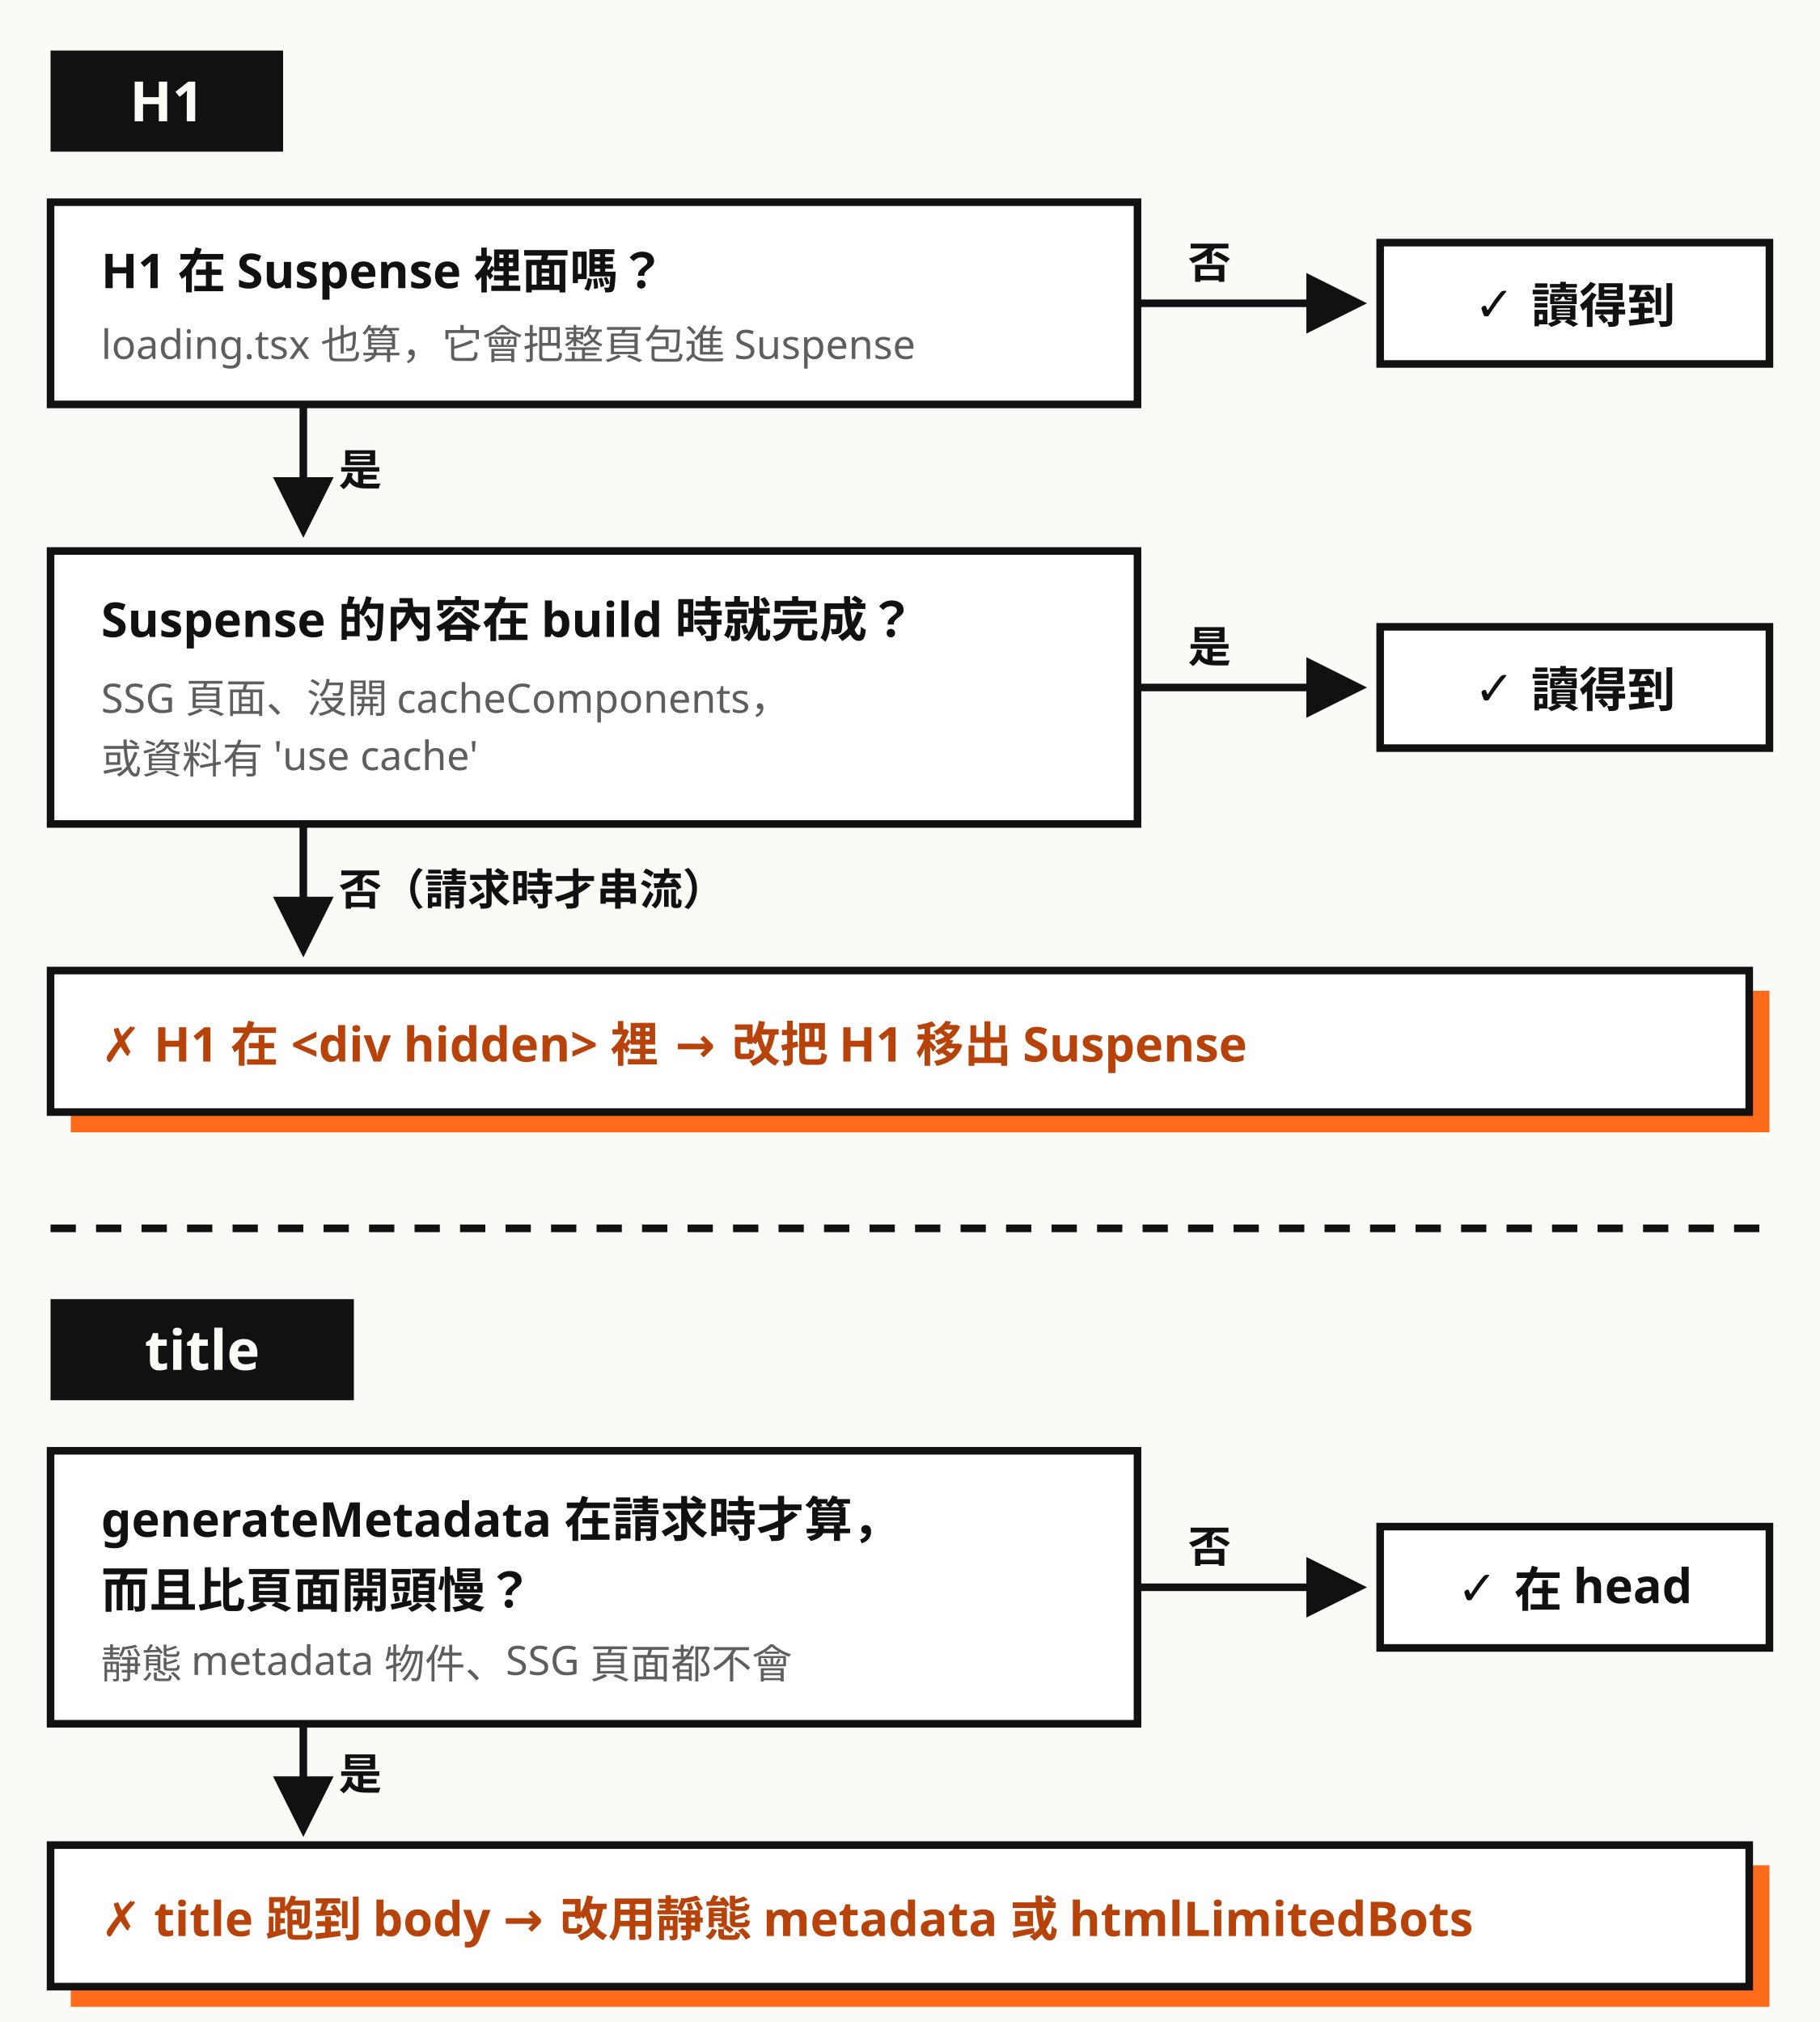
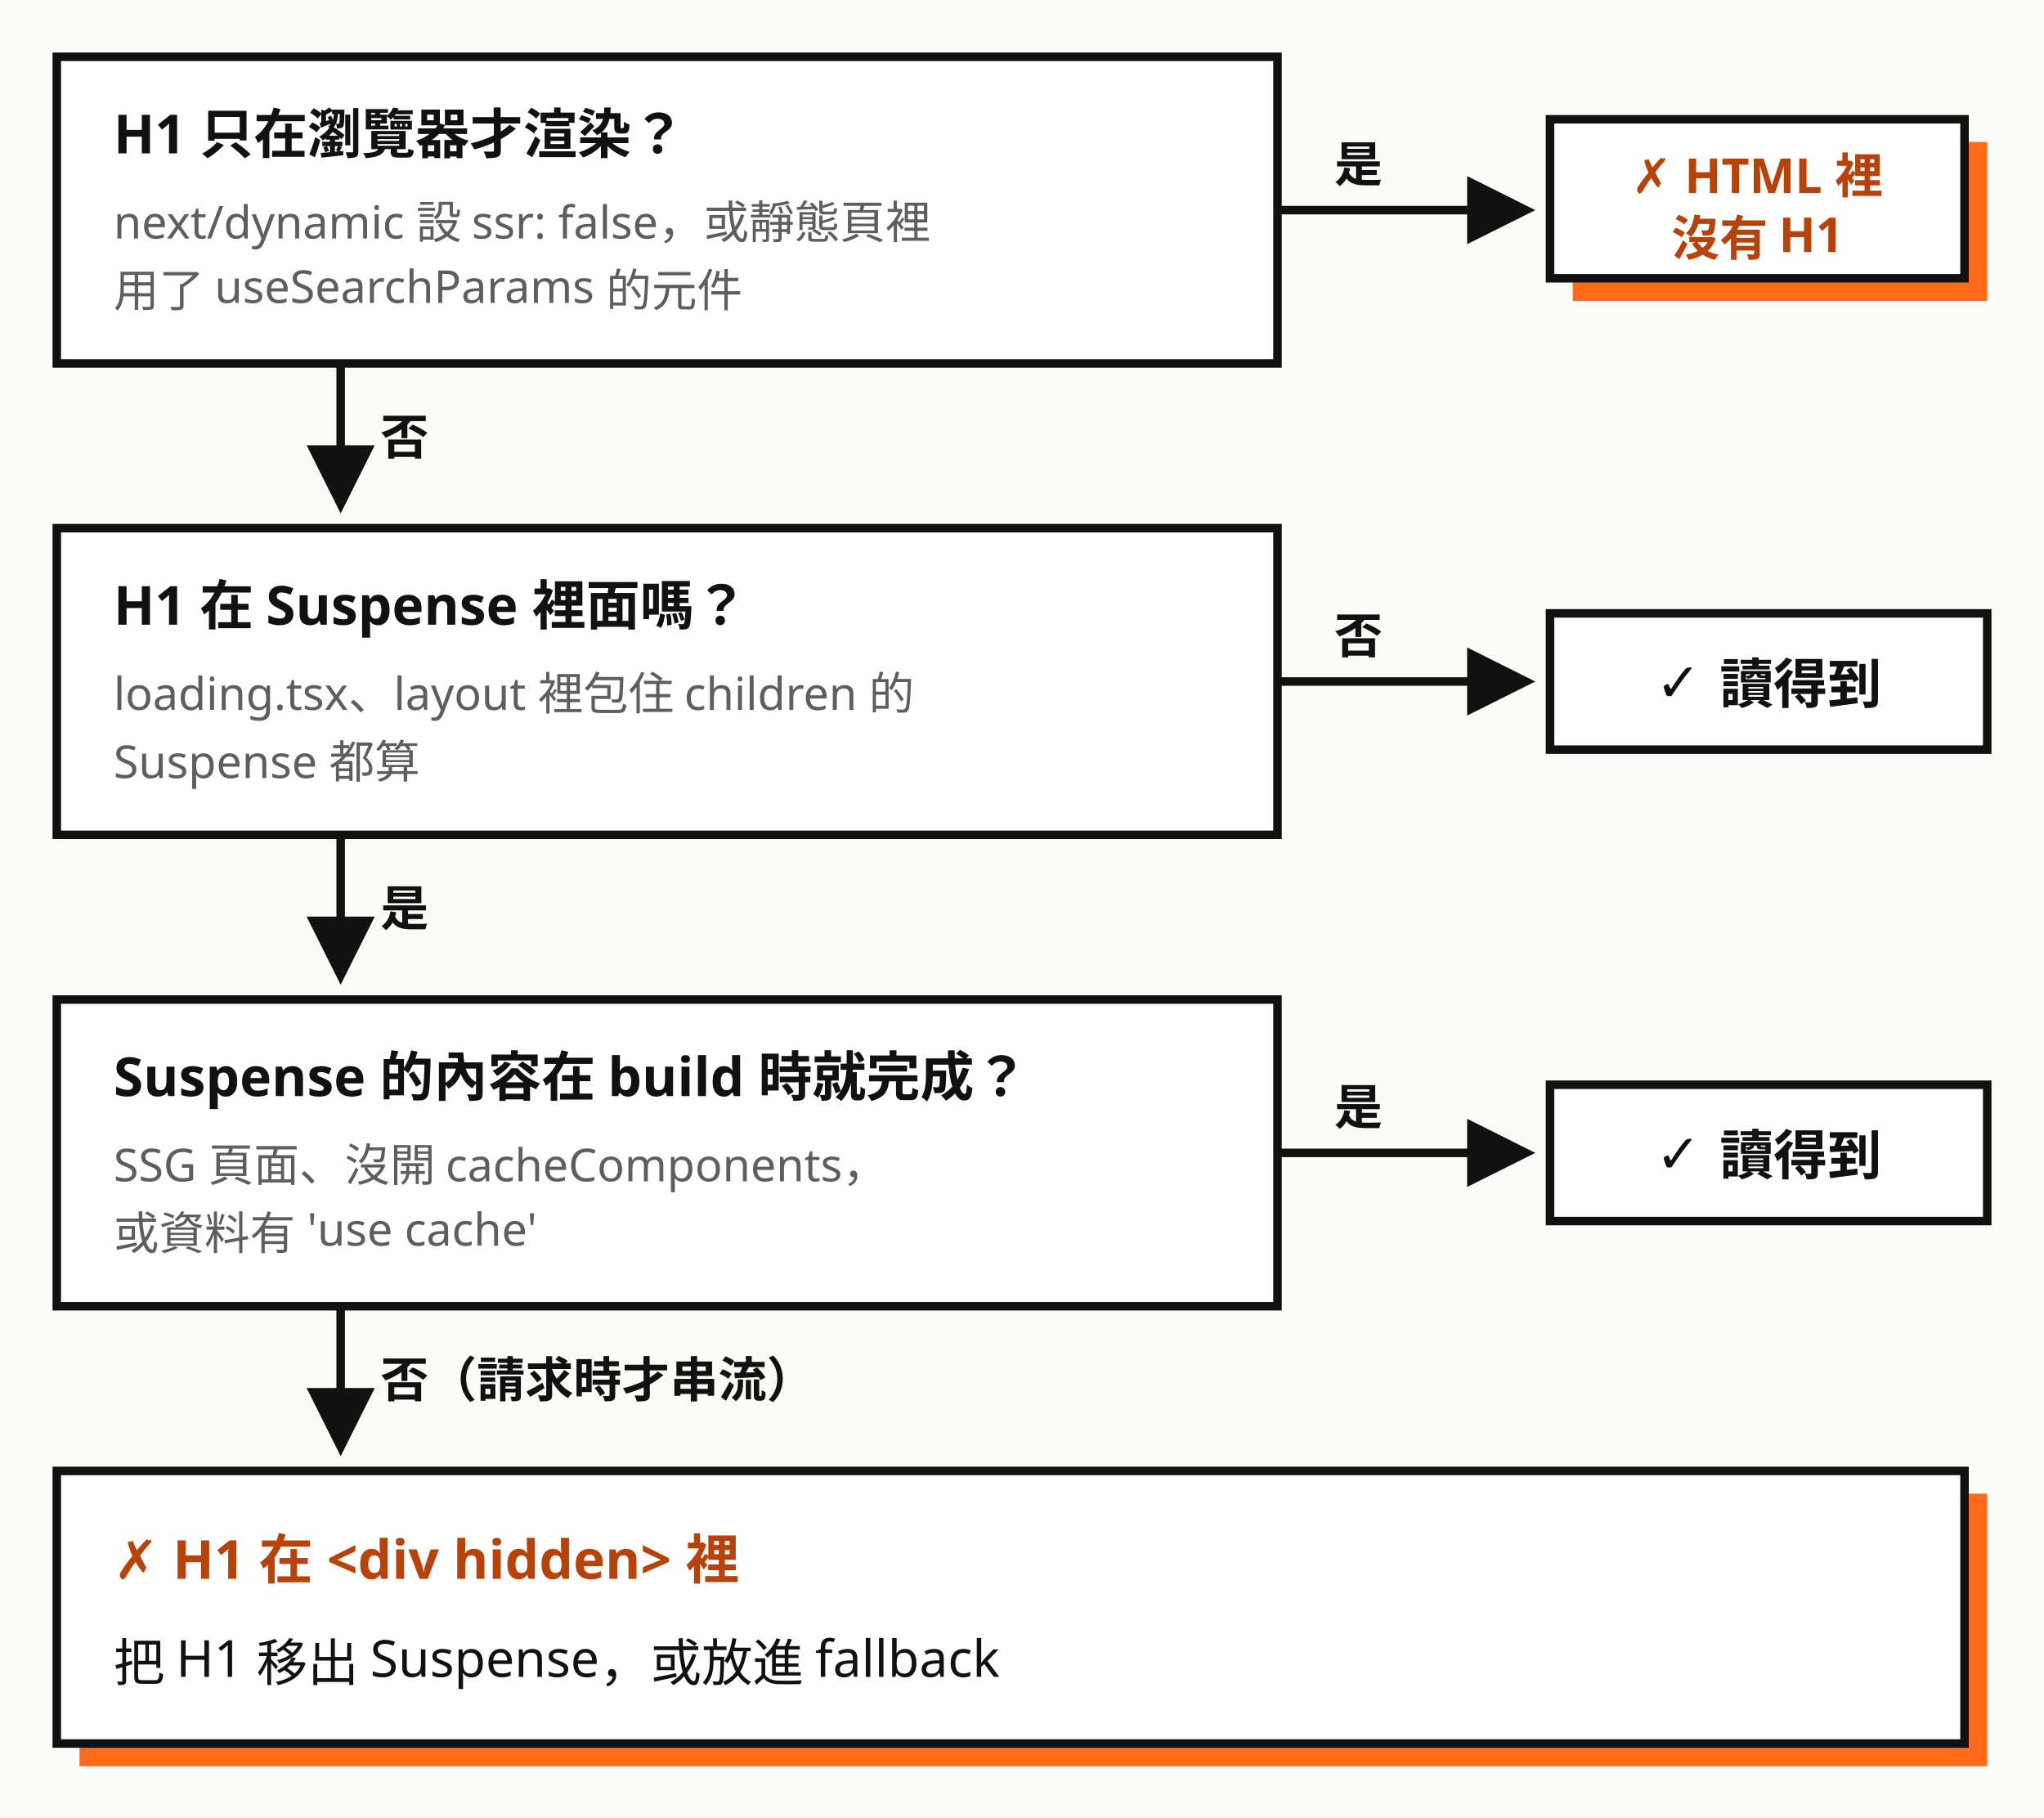
- <svg xmlns="http://www.w3.org/2000/svg" viewBox="0 0 720 800" width="720" height="800" role="img" aria-labelledby="t">
+ <svg xmlns="http://www.w3.org/2000/svg" viewBox="0 0 720 640" width="720" height="640" role="img" aria-labelledby="t">
  <defs>
    <marker id="arrow" viewBox="0 0 10 10" refX="8" refY="5" markerWidth="8" markerHeight="8" orient="auto-start-reverse">
      <path d="M0 0L10 5L0 10z" class="fg" />
    </marker>
  </defs>
  <style>
    .bg{fill:#fafaf7}.fg{fill:#111111}.stroke{stroke:#111111}.card{fill:#ffffff}
    .ink{fill:#b8430a}.mut{fill:#5e5e5e}
-     .o{fill:#ff6b1a}.tag{fill:#111111}.tagtext{fill:#fafaf7}.onO{fill:#111111}
+     .o{fill:#ff6b1a}.tag{fill:#111111}.tagtext{fill:#fafaf7}
    text{font-family:'Noto Sans TC','PingFang TC','Microsoft JhengHei',system-ui,sans-serif}
    @media (prefers-color-scheme: dark){
      .bg{fill:#111111}.fg{fill:#fafaf7}.stroke{stroke:#fafaf7}.card{fill:#1b1b1b}
      .ink{fill:#ff6b1a}.mut{fill:#a8a8a8}
      .tag{fill:#fafaf7}.tagtext{fill:#111111}
    }
  </style>
-   <rect width="720" height="800" class="bg" />
-   <rect x="20" y="20" width="92" height="40" class="tag" />
-   <text x="66" y="48" font-size="22" font-weight="900" text-anchor="middle" class="tagtext">H1</text>
-   <rect x="20" y="80" width="430" height="80" class="card stroke" stroke-width="3" />
-   <text x="40" y="114" font-size="19" font-weight="700" class="fg">H1 在 Suspense 裡面嗎？</text>
-   <text x="40" y="142" font-size="16" class="mut">loading.tsx 也算，它會把整頁包進 Suspense</text>
-   <path d="M450 120h86" class="stroke" stroke-width="3" fill="none" marker-end="url(#arrow)" />
-   <text x="470" y="110" font-size="17" font-weight="700" class="fg">否</text>
-   <rect x="546" y="96" width="154" height="48" class="card stroke" stroke-width="3" />
-   <text x="623" y="127" font-size="19" font-weight="900" text-anchor="middle" class="fg">✓ 讀得到</text>
-   <path d="M120 160v48" class="stroke" stroke-width="3" fill="none" marker-end="url(#arrow)" />
-   <text x="134" y="192" font-size="17" font-weight="700" class="fg">是</text>
-   <rect x="20" y="218" width="430" height="108" class="card stroke" stroke-width="3" />
-   <text x="40" y="252" font-size="19" font-weight="700" class="fg">Suspense 的內容在 build 時就完成？</text>
-   <text x="40" y="282" font-size="16" class="mut">SSG 頁面、沒開 cacheComponents，</text>
-   <text x="40" y="306" font-size="16" class="mut">或資料有 'use cache'</text>
-   <path d="M450 272h86" class="stroke" stroke-width="3" fill="none" marker-end="url(#arrow)" />
-   <text x="470" y="262" font-size="17" font-weight="700" class="fg">是</text>
-   <rect x="546" y="248" width="154" height="48" class="card stroke" stroke-width="3" />
-   <text x="623" y="279" font-size="19" font-weight="900" text-anchor="middle" class="fg">✓ 讀得到</text>
-   <path d="M120 326v48" class="stroke" stroke-width="3" fill="none" marker-end="url(#arrow)" />
-   <text x="134" y="358" font-size="17" font-weight="700" class="fg">否（請求時才串流）</text>
-   <rect x="28" y="392" width="672" height="56" class="o" />
-   <rect x="20" y="384" width="672" height="56" class="card stroke" stroke-width="3" />
-   <text x="40" y="420" font-size="19" font-weight="900" class="ink">✗ H1 在 &lt;div hidden&gt; 裡 → 改把 H1 移出 Suspense</text>
-   <path d="M20 486h680" class="stroke" stroke-width="3" stroke-dasharray="10 8" />
-   <rect x="20" y="514" width="120" height="40" class="tag" />
-   <text x="80" y="542" font-size="22" font-weight="900" text-anchor="middle" class="tagtext">title</text>
-   <rect x="20" y="574" width="430" height="108" class="card stroke" stroke-width="3" />
-   <text x="40" y="608" font-size="19" font-weight="700" class="fg">generateMetadata 在請求時才算，</text>
-   <text x="40" y="636" font-size="19" font-weight="700" class="fg">而且比頁面開頭慢？</text>
-   <text x="40" y="664" font-size="16" class="mut">靜態 metadata 物件、SSG 頁面都不會</text>
-   <path d="M450 628h86" class="stroke" stroke-width="3" fill="none" marker-end="url(#arrow)" />
-   <text x="470" y="618" font-size="17" font-weight="700" class="fg">否</text>
-   <rect x="546" y="604" width="154" height="48" class="card stroke" stroke-width="3" />
-   <text x="623" y="635" font-size="19" font-weight="900" text-anchor="middle" class="fg">✓ 在 head</text>
-   <path d="M120 682v40" class="stroke" stroke-width="3" fill="none" marker-end="url(#arrow)" />
-   <text x="134" y="708" font-size="17" font-weight="700" class="fg">是</text>
-   <rect x="28" y="738" width="672" height="56" class="o" />
-   <rect x="20" y="730" width="672" height="56" class="card stroke" stroke-width="3" />
-   <text x="40" y="766" font-size="19" font-weight="900" class="ink">✗ title 跑到 body → 改用靜態 metadata 或 htmlLimitedBots</text>
+   <rect width="720" height="640" class="bg" />
+   <rect x="20" y="20" width="430" height="108" class="card stroke" stroke-width="3" />
+   <text x="40" y="54" font-size="19" font-weight="700" class="fg">H1 只在瀏覽器才渲染？</text>
+   <text x="40" y="84" font-size="16" class="mut">next/dynamic 設 ssr: false，或靜態頁裡</text>
+   <text x="40" y="108" font-size="16" class="mut">用了 useSearchParams 的元件</text>
+   <path d="M450 74h86" class="stroke" stroke-width="3" fill="none" marker-end="url(#arrow)" />
+   <text x="470" y="64" font-size="17" font-weight="700" class="fg">是</text>
+   <rect x="554" y="50" width="146" height="56" class="o" />
+   <rect x="546" y="42" width="146" height="56" class="card stroke" stroke-width="3" />
+   <text x="619" y="68" font-size="17" font-weight="900" text-anchor="middle" class="ink">✗ HTML 裡</text>
+   <text x="619" y="90" font-size="17" font-weight="900" text-anchor="middle" class="ink">沒有 H1</text>
+   <path d="M120 128v48" class="stroke" stroke-width="3" fill="none" marker-end="url(#arrow)" />
+   <text x="134" y="160" font-size="17" font-weight="700" class="fg">否</text>
+   <rect x="20" y="186" width="430" height="108" class="card stroke" stroke-width="3" />
+   <text x="40" y="220" font-size="19" font-weight="700" class="fg">H1 在 Suspense 裡面嗎？</text>
+   <text x="40" y="250" font-size="16" class="mut">loading.tsx、layout 裡包住 children 的</text>
+   <text x="40" y="274" font-size="16" class="mut">Suspense 都算</text>
+   <path d="M450 240h86" class="stroke" stroke-width="3" fill="none" marker-end="url(#arrow)" />
+   <text x="470" y="230" font-size="17" font-weight="700" class="fg">否</text>
+   <rect x="546" y="216" width="154" height="48" class="card stroke" stroke-width="3" />
+   <text x="623" y="247" font-size="19" font-weight="900" text-anchor="middle" class="fg">✓ 讀得到</text>
+   <path d="M120 294v48" class="stroke" stroke-width="3" fill="none" marker-end="url(#arrow)" />
+   <text x="134" y="326" font-size="17" font-weight="700" class="fg">是</text>
+   <rect x="20" y="352" width="430" height="108" class="card stroke" stroke-width="3" />
+   <text x="40" y="386" font-size="19" font-weight="700" class="fg">Suspense 的內容在 build 時就完成？</text>
+   <text x="40" y="416" font-size="16" class="mut">SSG 頁面、沒開 cacheComponents，</text>
+   <text x="40" y="440" font-size="16" class="mut">或資料有 'use cache'</text>
+   <path d="M450 406h86" class="stroke" stroke-width="3" fill="none" marker-end="url(#arrow)" />
+   <text x="470" y="396" font-size="17" font-weight="700" class="fg">是</text>
+   <rect x="546" y="382" width="154" height="48" class="card stroke" stroke-width="3" />
+   <text x="623" y="413" font-size="19" font-weight="900" text-anchor="middle" class="fg">✓ 讀得到</text>
+   <path d="M120 460v48" class="stroke" stroke-width="3" fill="none" marker-end="url(#arrow)" />
+   <text x="134" y="492" font-size="17" font-weight="700" class="fg">否（請求時才串流）</text>
+   <rect x="28" y="526" width="672" height="96" class="o" />
+   <rect x="20" y="518" width="672" height="96" class="card stroke" stroke-width="3" />
+   <text x="40" y="556" font-size="19" font-weight="900" class="ink">✗ H1 在 &lt;div hidden&gt; 裡</text>
+   <text x="40" y="592" font-size="18" class="fg">把 H1 移出 Suspense，或放進 fallback</text>
</svg>
